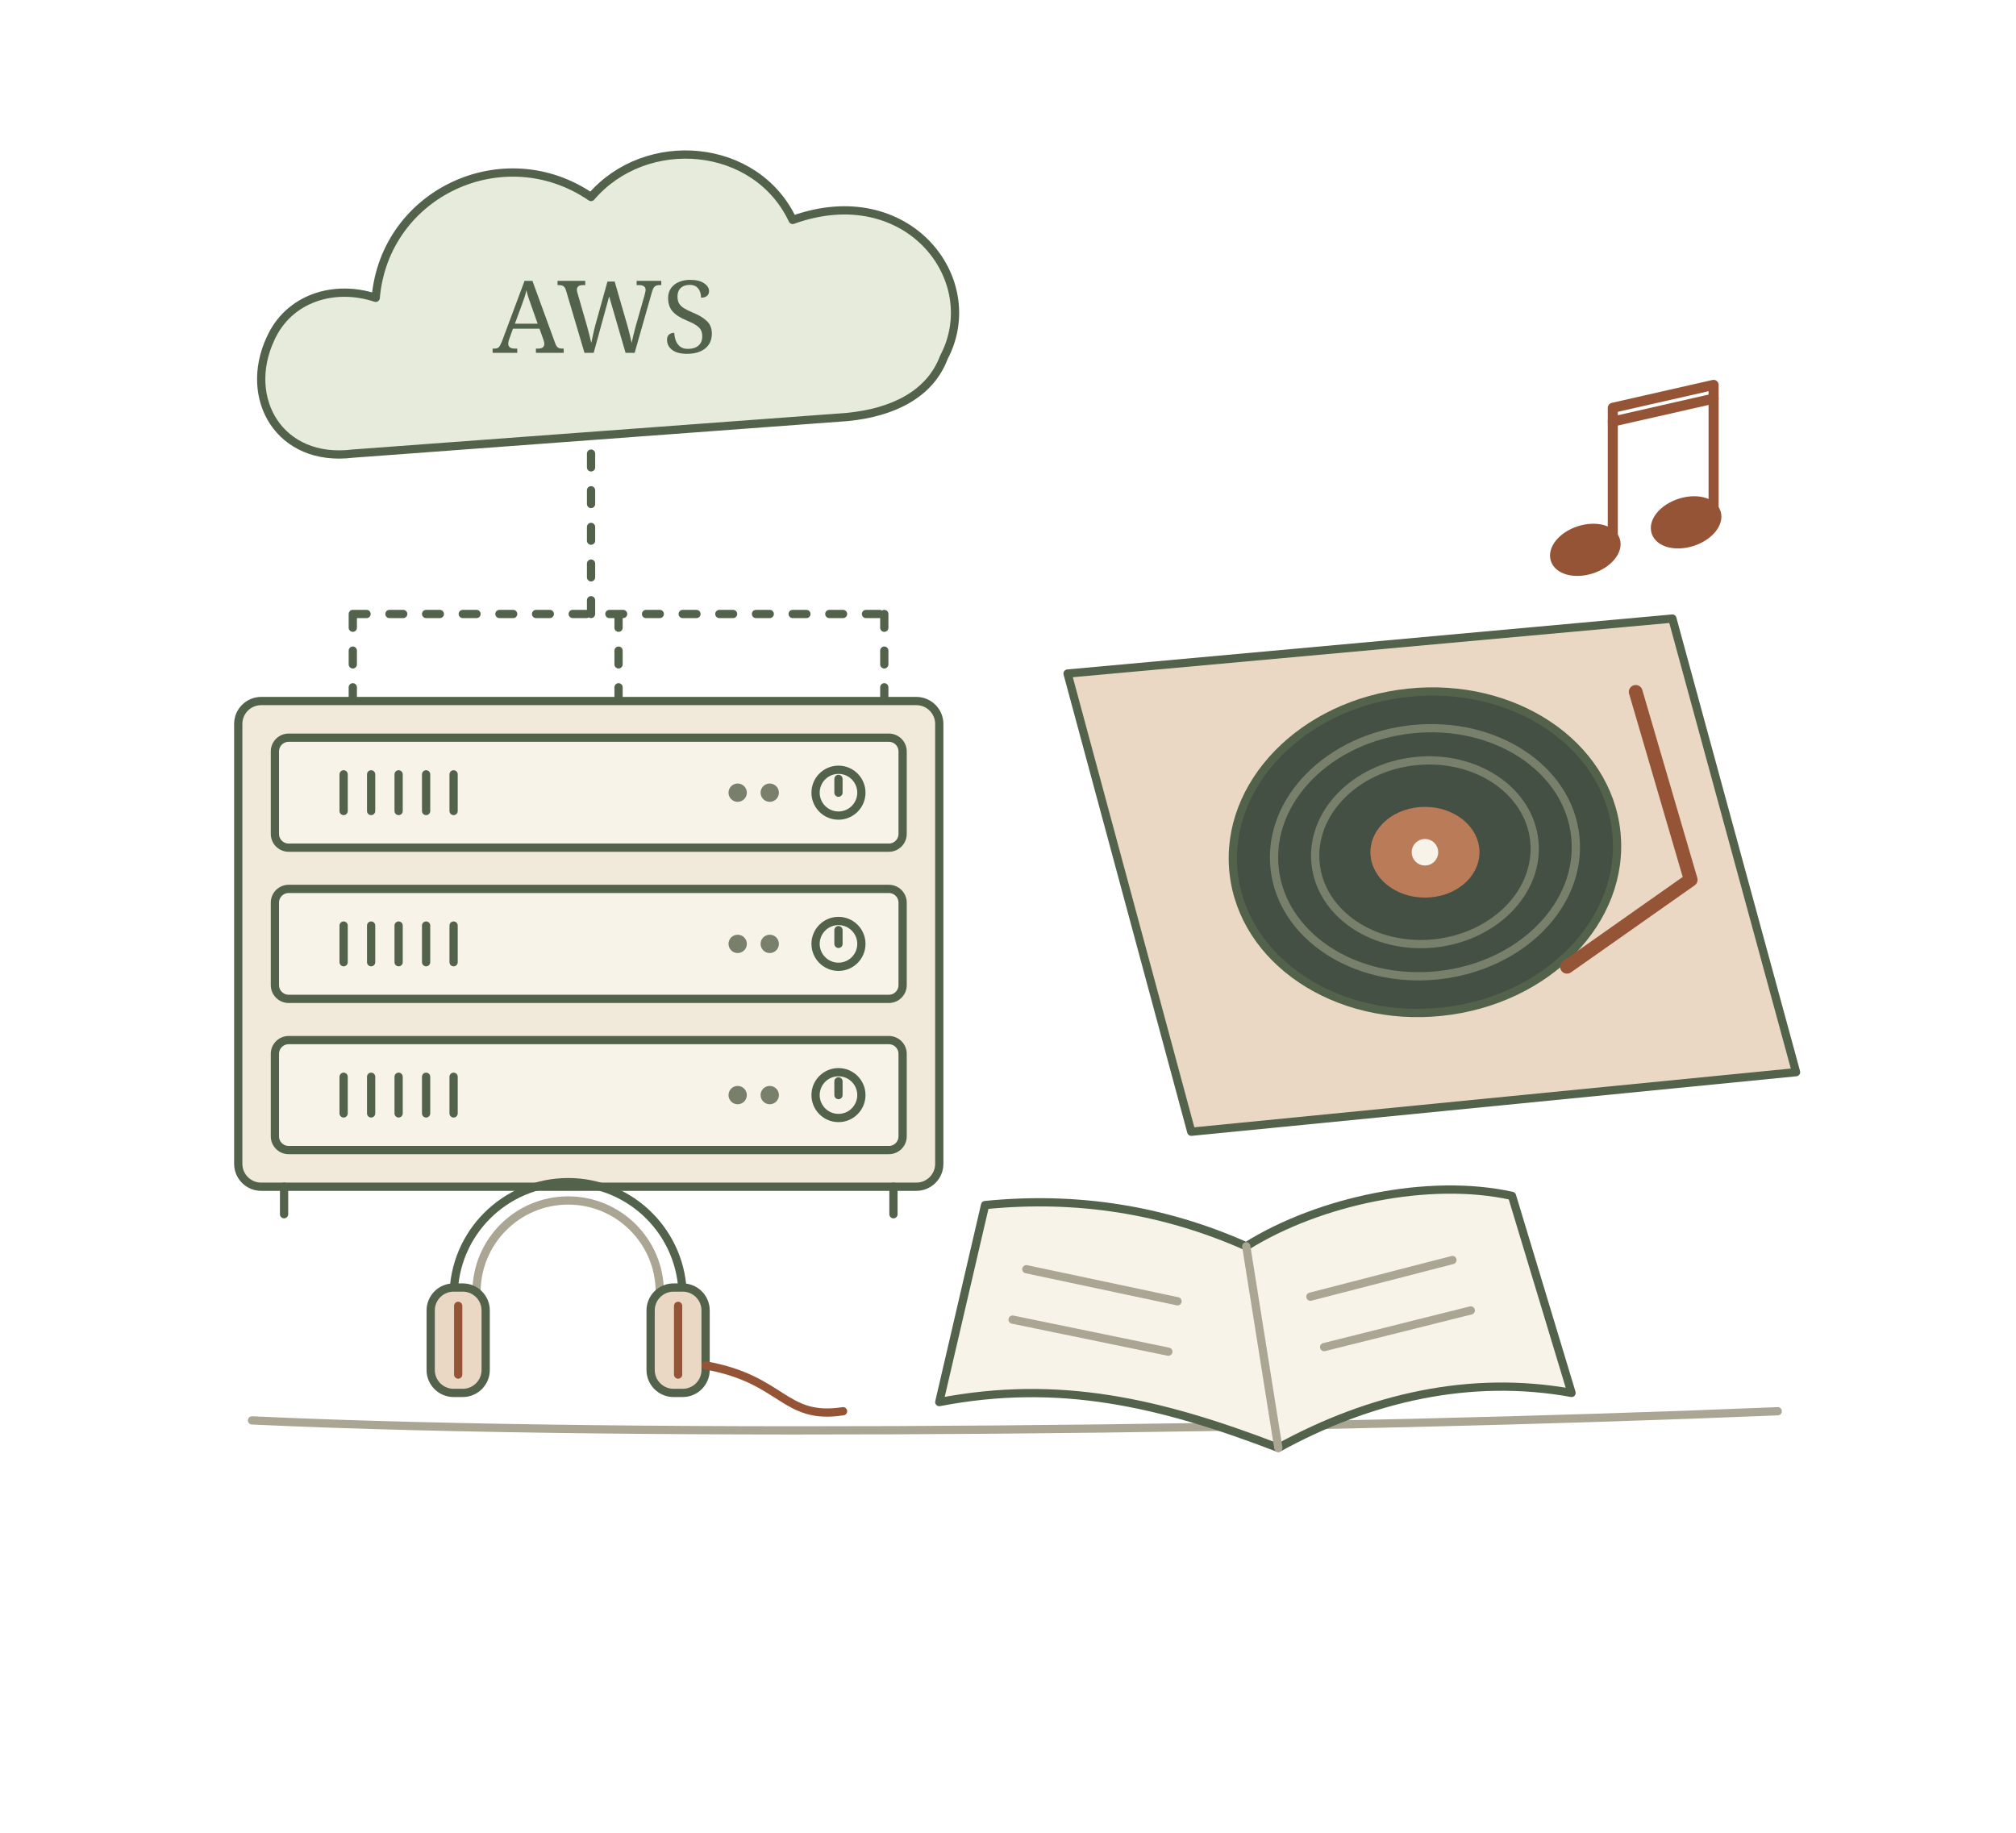
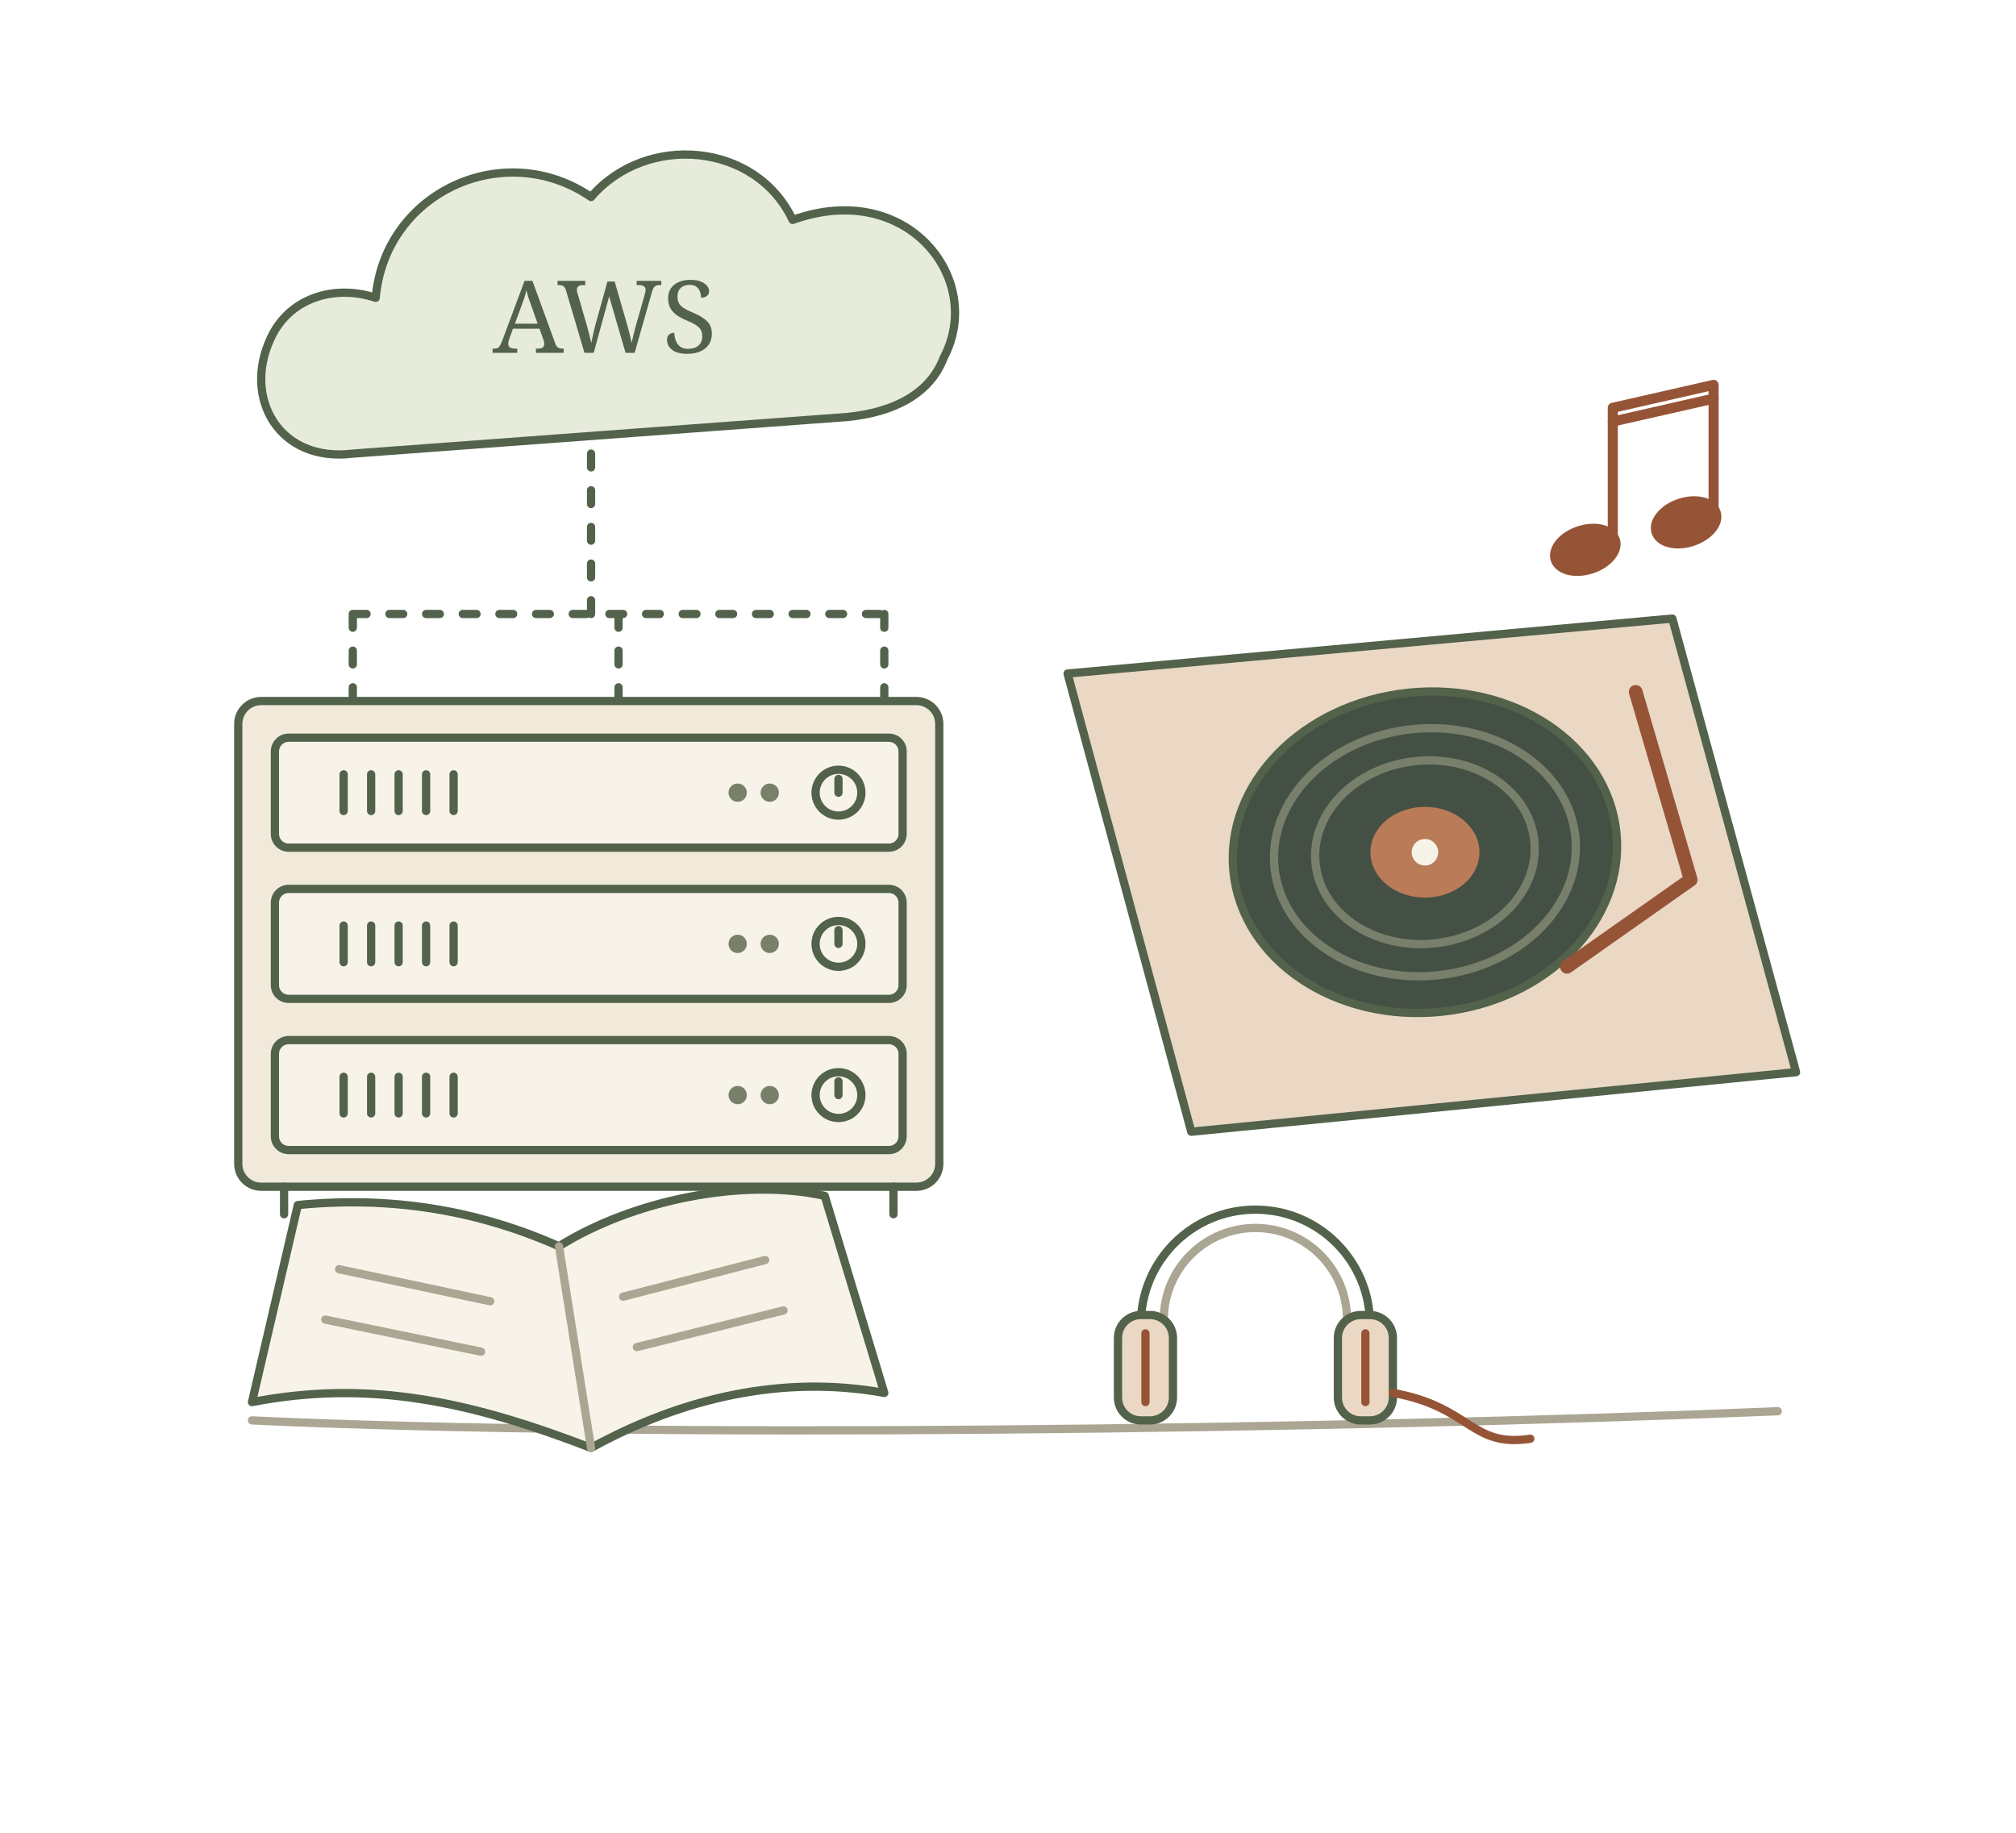
<svg xmlns="http://www.w3.org/2000/svg" viewBox="0 0 440 400">
  <g fill="none" stroke="#52624b" stroke-width="1.8" stroke-linecap="round" stroke-linejoin="round">
    <path d="M55 310c86 4 237 2 333-2" stroke="#aaa693" />
    <path d="M77 99c-16 2-24-12-18-25 4-9 14-12 23-9 2-23 28-35 47-22 12-14 36-12 44 5 25-9 42 13 33 30-3 8-11 12-21 13z" fill="#e7ebdc" />
    <text x="132" y="77" text-anchor="middle" font-family="Georgia, serif" font-size="22" fill="#52624b" stroke="none">AWS</text>
    <path d="M129 99v35m-52 0h116m-116 0v25m58-25v25m58-25v25" stroke-dasharray="3 5" />
    <rect x="52" y="153" width="153" height="106" rx="5" fill="#f1eadb" />
    <rect x="60" y="161" width="137" height="24" rx="3" fill="#f7f3e9" />
    <rect x="60" y="194" width="137" height="24" rx="3" fill="#f7f3e9" />
    <rect x="60" y="227" width="137" height="24" rx="3" fill="#f7f3e9" />
    <path d="M75 169v8m6-8v8m6-8v8m6-8v8m6-8v8M75 202v8m6-8v8m6-8v8m6-8v8m6-8v8M75 235v8m6-8v8m6-8v8m6-8v8m6-8v8" />
    <g fill="#78806c" stroke="none">
      <circle cx="161" cy="173" r="2" />
      <circle cx="168" cy="173" r="2" />
      <circle cx="161" cy="206" r="2" />
      <circle cx="168" cy="206" r="2" />
      <circle cx="161" cy="239" r="2" />
      <circle cx="168" cy="239" r="2" />
    </g>
    <circle cx="183" cy="173" r="5" />
    <circle cx="183" cy="206" r="5" />
    <circle cx="183" cy="239" r="5" />
    <path d="M183 170v3m0 30v3m0 30v3M62 259v6m133-6v6" />
    <path d="M233 147l132-12 27 99-132 13z" fill="#ead8c4" />
    <ellipse cx="311" cy="186" rx="42" ry="35" transform="rotate(-6 311 186)" fill="#455044" />
    <ellipse cx="311" cy="186" rx="33" ry="27" transform="rotate(-6 311 186)" stroke="#78806c" />
    <ellipse cx="311" cy="186" rx="24" ry="20" transform="rotate(-6 311 186)" stroke="#78806c" />
    <ellipse cx="311" cy="186" rx="11" ry="9" fill="#ba7b59" stroke="#ba7b59" />
    <circle cx="311" cy="186" r="2" fill="#f7f3e9" stroke="#f7f3e9" />
    <path d="M357 151l12 41-27 19" stroke="#965437" stroke-width="3" />
-     <path d="M205 306l10-43c20-2 39 1 57 9 16-10 40-15 58-11l13 43c-22-4-44 1-64 12-26-10-48-15-74-10z" fill="#f7f3e9" />
-     <path d="M272 272l7 44m-55-39l33 7m-36 4l34 7m31-12l31-8m-28 19l32-8" stroke="#aaa693" />
-     <path d="M99 294v-11a25 25 0 0 1 50 0v11" />
-     <path d="M104 284v-2a20 20 0 0 1 40 0v2" stroke="#aaa693" />
-     <rect x="94" y="281" width="12" height="23" rx="5" fill="#ead8c4" />
-     <rect x="142" y="281" width="12" height="23" rx="5" fill="#ead8c4" />
-     <path d="M100 285v15m48-15v15M154 298c17 3 17 12 30 10" stroke="#965437" />
+     <g transform="translate(-150 0)">
+       <path d="M205 306l10-43c20-2 39 1 57 9 16-10 40-15 58-11l13 43c-22-4-44 1-64 12-26-10-48-15-74-10z" fill="#f7f3e9" />
+       <path d="M272 272l7 44m-55-39l33 7m-36 4l34 7m31-12l31-8m-28 19l32-8" stroke="#aaa693" />
+     </g>
+     <g transform="translate(150 6)">
+       <path d="M99 294v-11a25 25 0 0 1 50 0v11" />
+       <path d="M104 284v-2a20 20 0 0 1 40 0v2" stroke="#aaa693" />
+       <rect x="94" y="281" width="12" height="23" rx="5" fill="#ead8c4" />
+       <rect x="142" y="281" width="12" height="23" rx="5" fill="#ead8c4" />
+       <path d="M100 285v15m48-15v15M154 298c17 3 17 12 30 10" stroke="#965437" />
+     </g>
    <path d="M352 120V89l22-5v30" stroke="#965437" stroke-width="2.2" />
    <path d="M352 92l22-5" stroke="#965437" stroke-width="2.2" />
    <ellipse cx="346" cy="120" rx="7" ry="4.5" transform="rotate(-18 346 120)" fill="#965437" stroke="#965437" />
    <ellipse cx="368" cy="114" rx="7" ry="4.5" transform="rotate(-18 368 114)" fill="#965437" stroke="#965437" />
  </g>
</svg>
